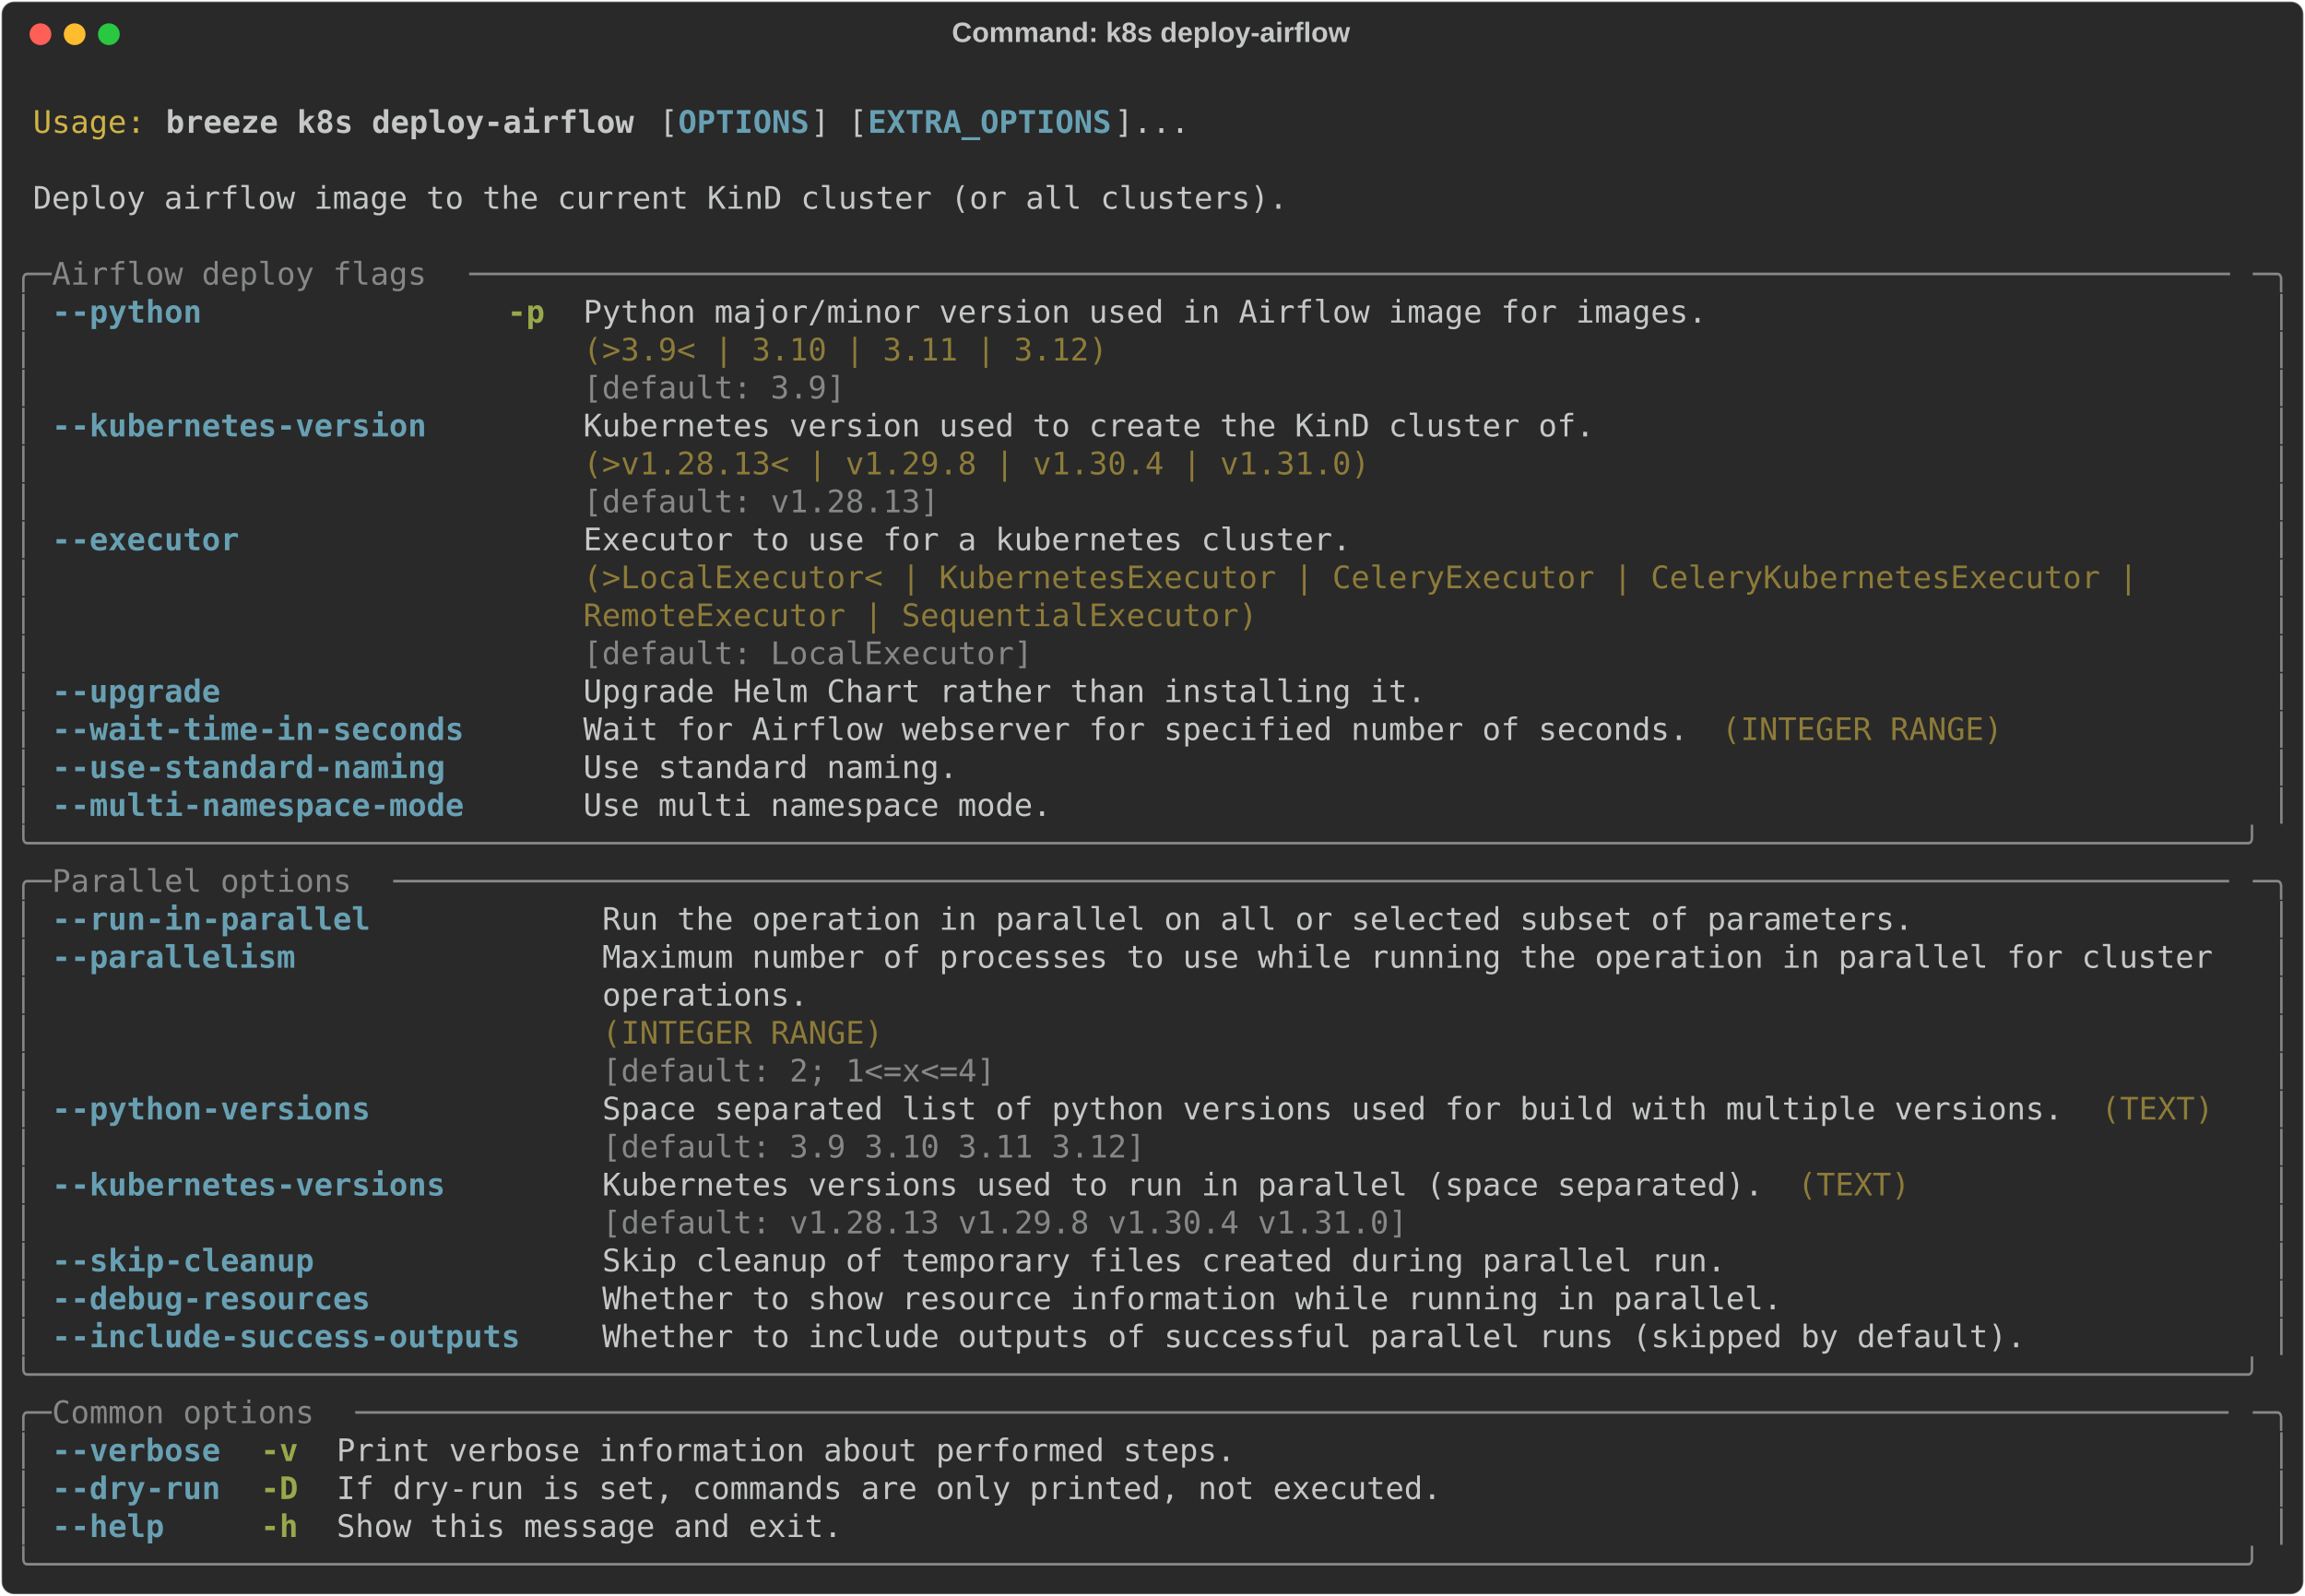
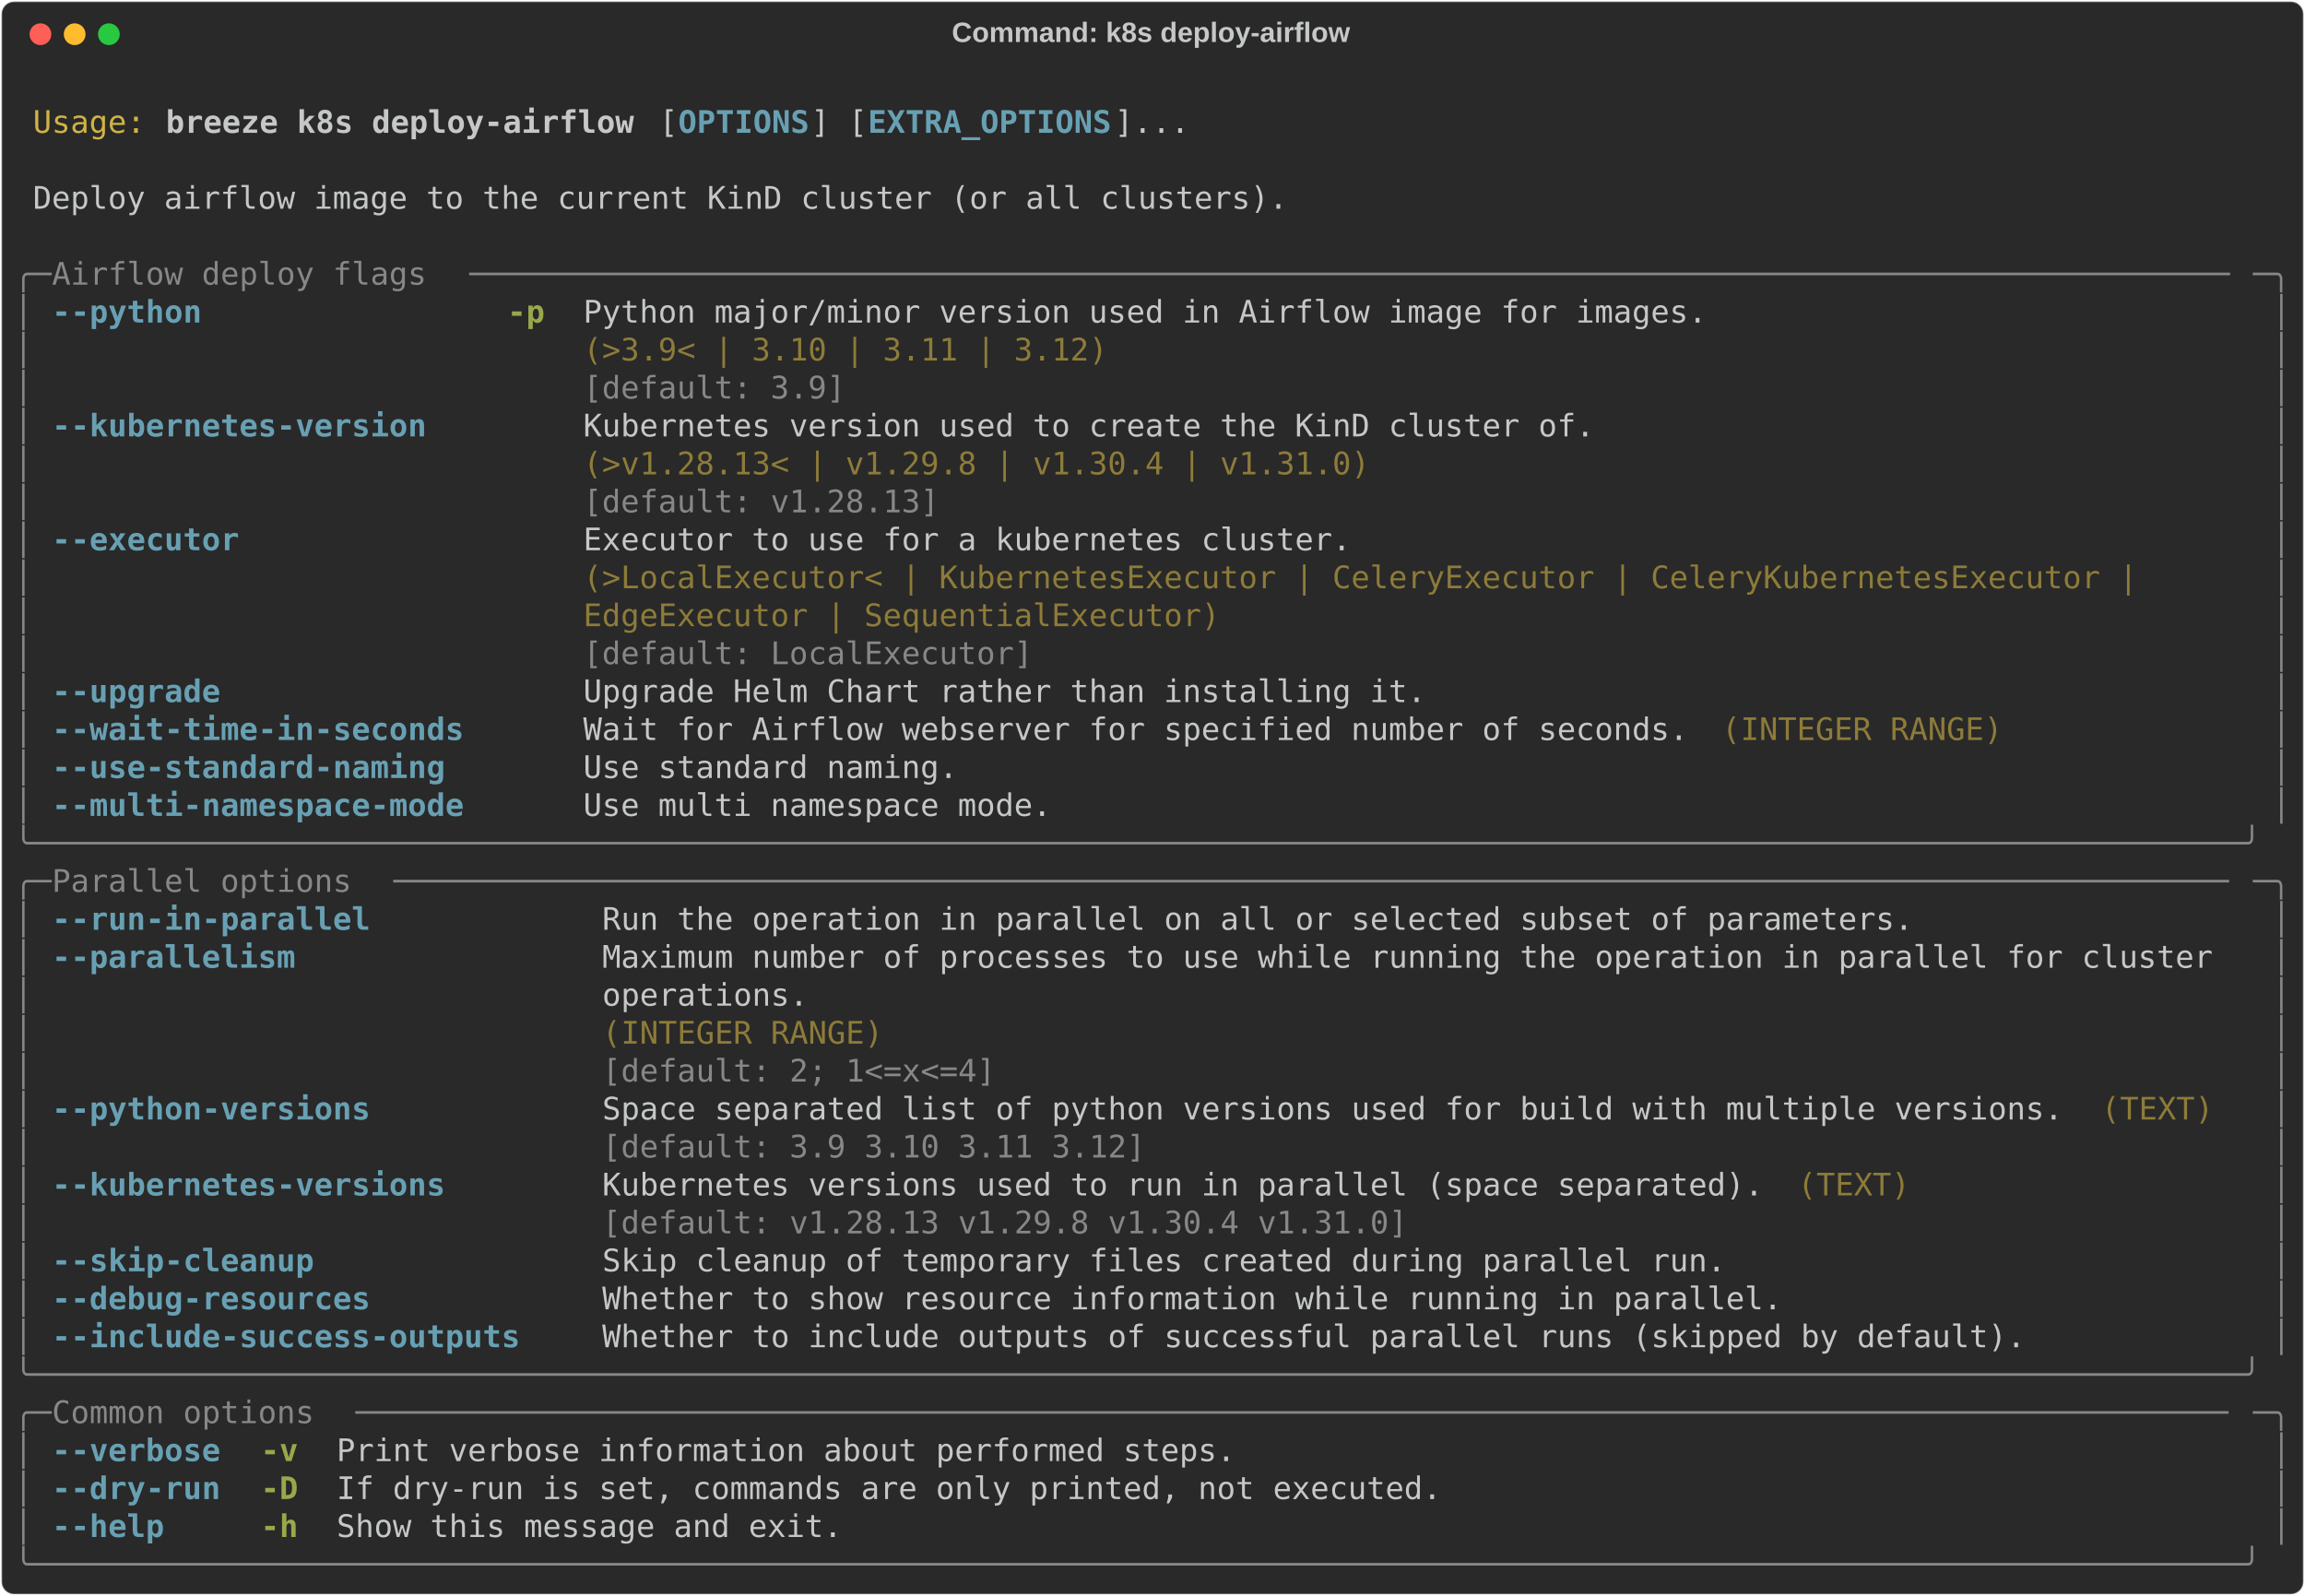
<svg xmlns="http://www.w3.org/2000/svg" class="rich-terminal" viewBox="0 0 1482 1026.0">
  <style>

    @font-face {
        font-family: "Fira Code";
        src: local("FiraCode-Regular"),
                url("https://cdnjs.cloudflare.com/ajax/libs/firacode/6.2.0/woff2/FiraCode-Regular.woff2") format("woff2"),
                url("https://cdnjs.cloudflare.com/ajax/libs/firacode/6.2.0/woff/FiraCode-Regular.woff") format("woff");
        font-style: normal;
        font-weight: 400;
    }
    @font-face {
        font-family: "Fira Code";
        src: local("FiraCode-Bold"),
                url("https://cdnjs.cloudflare.com/ajax/libs/firacode/6.2.0/woff2/FiraCode-Bold.woff2") format("woff2"),
                url("https://cdnjs.cloudflare.com/ajax/libs/firacode/6.2.0/woff/FiraCode-Bold.woff") format("woff");
        font-style: bold;
        font-weight: 700;
    }

    .breeze-k8s-deploy-airflow-matrix {
        font-family: Fira Code, monospace;
        font-size: 20px;
        line-height: 24.4px;
        font-variant-east-asian: full-width;
    }

    .breeze-k8s-deploy-airflow-title {
        font-size: 18px;
        font-weight: bold;
        font-family: arial;
    }

    .breeze-k8s-deploy-airflow-r1 { fill: #c5c8c6 }
.breeze-k8s-deploy-airflow-r2 { fill: #d0b344 }
.breeze-k8s-deploy-airflow-r3 { fill: #c5c8c6;font-weight: bold }
.breeze-k8s-deploy-airflow-r4 { fill: #68a0b3;font-weight: bold }
.breeze-k8s-deploy-airflow-r5 { fill: #868887 }
.breeze-k8s-deploy-airflow-r6 { fill: #98a84b;font-weight: bold }
.breeze-k8s-deploy-airflow-r7 { fill: #8d7b39 }
    </style>
  <defs>
    <clipPath id="breeze-k8s-deploy-airflow-clip-terminal">
      <rect x="0" y="0" width="1463.0" height="975.0" />
    </clipPath>
    <clipPath id="breeze-k8s-deploy-airflow-line-0">
      <rect x="0" y="1.5" width="1464" height="24.65" />
    </clipPath>
    <clipPath id="breeze-k8s-deploy-airflow-line-1">
      <rect x="0" y="25.9" width="1464" height="24.65" />
    </clipPath>
    <clipPath id="breeze-k8s-deploy-airflow-line-2">
      <rect x="0" y="50.3" width="1464" height="24.65" />
    </clipPath>
    <clipPath id="breeze-k8s-deploy-airflow-line-3">
      <rect x="0" y="74.7" width="1464" height="24.65" />
    </clipPath>
    <clipPath id="breeze-k8s-deploy-airflow-line-4">
      <rect x="0" y="99.1" width="1464" height="24.65" />
    </clipPath>
    <clipPath id="breeze-k8s-deploy-airflow-line-5">
      <rect x="0" y="123.5" width="1464" height="24.65" />
    </clipPath>
    <clipPath id="breeze-k8s-deploy-airflow-line-6">
      <rect x="0" y="147.9" width="1464" height="24.65" />
    </clipPath>
    <clipPath id="breeze-k8s-deploy-airflow-line-7">
      <rect x="0" y="172.3" width="1464" height="24.65" />
    </clipPath>
    <clipPath id="breeze-k8s-deploy-airflow-line-8">
      <rect x="0" y="196.7" width="1464" height="24.65" />
    </clipPath>
    <clipPath id="breeze-k8s-deploy-airflow-line-9">
      <rect x="0" y="221.1" width="1464" height="24.65" />
    </clipPath>
    <clipPath id="breeze-k8s-deploy-airflow-line-10">
      <rect x="0" y="245.5" width="1464" height="24.65" />
    </clipPath>
    <clipPath id="breeze-k8s-deploy-airflow-line-11">
      <rect x="0" y="269.9" width="1464" height="24.65" />
    </clipPath>
    <clipPath id="breeze-k8s-deploy-airflow-line-12">
      <rect x="0" y="294.3" width="1464" height="24.65" />
    </clipPath>
    <clipPath id="breeze-k8s-deploy-airflow-line-13">
      <rect x="0" y="318.7" width="1464" height="24.65" />
    </clipPath>
    <clipPath id="breeze-k8s-deploy-airflow-line-14">
      <rect x="0" y="343.1" width="1464" height="24.65" />
    </clipPath>
    <clipPath id="breeze-k8s-deploy-airflow-line-15">
      <rect x="0" y="367.5" width="1464" height="24.65" />
    </clipPath>
    <clipPath id="breeze-k8s-deploy-airflow-line-16">
      <rect x="0" y="391.9" width="1464" height="24.65" />
    </clipPath>
    <clipPath id="breeze-k8s-deploy-airflow-line-17">
      <rect x="0" y="416.3" width="1464" height="24.65" />
    </clipPath>
    <clipPath id="breeze-k8s-deploy-airflow-line-18">
      <rect x="0" y="440.7" width="1464" height="24.65" />
    </clipPath>
    <clipPath id="breeze-k8s-deploy-airflow-line-19">
      <rect x="0" y="465.1" width="1464" height="24.65" />
    </clipPath>
    <clipPath id="breeze-k8s-deploy-airflow-line-20">
      <rect x="0" y="489.5" width="1464" height="24.65" />
    </clipPath>
    <clipPath id="breeze-k8s-deploy-airflow-line-21">
      <rect x="0" y="513.9" width="1464" height="24.65" />
    </clipPath>
    <clipPath id="breeze-k8s-deploy-airflow-line-22">
      <rect x="0" y="538.3" width="1464" height="24.65" />
    </clipPath>
    <clipPath id="breeze-k8s-deploy-airflow-line-23">
      <rect x="0" y="562.7" width="1464" height="24.65" />
    </clipPath>
    <clipPath id="breeze-k8s-deploy-airflow-line-24">
      <rect x="0" y="587.1" width="1464" height="24.65" />
    </clipPath>
    <clipPath id="breeze-k8s-deploy-airflow-line-25">
      <rect x="0" y="611.5" width="1464" height="24.65" />
    </clipPath>
    <clipPath id="breeze-k8s-deploy-airflow-line-26">
      <rect x="0" y="635.9" width="1464" height="24.65" />
    </clipPath>
    <clipPath id="breeze-k8s-deploy-airflow-line-27">
      <rect x="0" y="660.3" width="1464" height="24.65" />
    </clipPath>
    <clipPath id="breeze-k8s-deploy-airflow-line-28">
      <rect x="0" y="684.7" width="1464" height="24.65" />
    </clipPath>
    <clipPath id="breeze-k8s-deploy-airflow-line-29">
      <rect x="0" y="709.1" width="1464" height="24.65" />
    </clipPath>
    <clipPath id="breeze-k8s-deploy-airflow-line-30">
      <rect x="0" y="733.5" width="1464" height="24.65" />
    </clipPath>
    <clipPath id="breeze-k8s-deploy-airflow-line-31">
      <rect x="0" y="757.9" width="1464" height="24.65" />
    </clipPath>
    <clipPath id="breeze-k8s-deploy-airflow-line-32">
      <rect x="0" y="782.3" width="1464" height="24.65" />
    </clipPath>
    <clipPath id="breeze-k8s-deploy-airflow-line-33">
      <rect x="0" y="806.7" width="1464" height="24.65" />
    </clipPath>
    <clipPath id="breeze-k8s-deploy-airflow-line-34">
      <rect x="0" y="831.1" width="1464" height="24.65" />
    </clipPath>
    <clipPath id="breeze-k8s-deploy-airflow-line-35">
      <rect x="0" y="855.5" width="1464" height="24.65" />
    </clipPath>
    <clipPath id="breeze-k8s-deploy-airflow-line-36">
      <rect x="0" y="879.9" width="1464" height="24.65" />
    </clipPath>
    <clipPath id="breeze-k8s-deploy-airflow-line-37">
      <rect x="0" y="904.3" width="1464" height="24.65" />
    </clipPath>
    <clipPath id="breeze-k8s-deploy-airflow-line-38">
      <rect x="0" y="928.7" width="1464" height="24.65" />
    </clipPath>
  </defs>
  <rect fill="#292929" stroke="rgba(255,255,255,0.35)" stroke-width="1" x="1" y="1" width="1480" height="1024" rx="8" />
  <text class="breeze-k8s-deploy-airflow-title" fill="#c5c8c6" text-anchor="middle" x="740" y="27">Command: k8s deploy-airflow</text>
  <g transform="translate(26,22)">
    <circle cx="0" cy="0" r="7" fill="#ff5f57" />
    <circle cx="22" cy="0" r="7" fill="#febc2e" />
    <circle cx="44" cy="0" r="7" fill="#28c840" />
  </g>
  <g transform="translate(9, 41)" clip-path="url(#breeze-k8s-deploy-airflow-clip-terminal)">
    <g class="breeze-k8s-deploy-airflow-matrix">
      <text class="breeze-k8s-deploy-airflow-r1" x="1464" y="20" textLength="12.2" clip-path="url(#breeze-k8s-deploy-airflow-line-0)">
</text>
      <text class="breeze-k8s-deploy-airflow-r2" x="12.2" y="44.4" textLength="73.2" clip-path="url(#breeze-k8s-deploy-airflow-line-1)">Usage:</text>
      <text class="breeze-k8s-deploy-airflow-r3" x="97.6" y="44.4" textLength="305" clip-path="url(#breeze-k8s-deploy-airflow-line-1)">breeze k8s deploy-airflow</text>
      <text class="breeze-k8s-deploy-airflow-r1" x="414.8" y="44.4" textLength="12.2" clip-path="url(#breeze-k8s-deploy-airflow-line-1)">[</text>
      <text class="breeze-k8s-deploy-airflow-r4" x="427" y="44.4" textLength="85.4" clip-path="url(#breeze-k8s-deploy-airflow-line-1)">OPTIONS</text>
      <text class="breeze-k8s-deploy-airflow-r1" x="512.4" y="44.4" textLength="36.6" clip-path="url(#breeze-k8s-deploy-airflow-line-1)">] [</text>
      <text class="breeze-k8s-deploy-airflow-r4" x="549" y="44.4" textLength="158.6" clip-path="url(#breeze-k8s-deploy-airflow-line-1)">EXTRA_OPTIONS</text>
      <text class="breeze-k8s-deploy-airflow-r1" x="707.6" y="44.4" textLength="48.8" clip-path="url(#breeze-k8s-deploy-airflow-line-1)">]...</text>
      <text class="breeze-k8s-deploy-airflow-r1" x="1464" y="44.4" textLength="12.2" clip-path="url(#breeze-k8s-deploy-airflow-line-1)">
</text>
      <text class="breeze-k8s-deploy-airflow-r1" x="1464" y="68.8" textLength="12.2" clip-path="url(#breeze-k8s-deploy-airflow-line-2)">
</text>
      <text class="breeze-k8s-deploy-airflow-r1" x="12.2" y="93.2" textLength="817.4" clip-path="url(#breeze-k8s-deploy-airflow-line-3)">Deploy airflow image to the current KinD cluster (or all clusters).</text>
      <text class="breeze-k8s-deploy-airflow-r1" x="1464" y="93.2" textLength="12.2" clip-path="url(#breeze-k8s-deploy-airflow-line-3)">
</text>
      <text class="breeze-k8s-deploy-airflow-r1" x="1464" y="117.6" textLength="12.2" clip-path="url(#breeze-k8s-deploy-airflow-line-4)">
</text>
      <text class="breeze-k8s-deploy-airflow-r5" x="0" y="142" textLength="24.4" clip-path="url(#breeze-k8s-deploy-airflow-line-5)">╭─</text>
      <text class="breeze-k8s-deploy-airflow-r5" x="24.4" y="142" textLength="268.4" clip-path="url(#breeze-k8s-deploy-airflow-line-5)"> Airflow deploy flags </text>
      <text class="breeze-k8s-deploy-airflow-r5" x="292.8" y="142" textLength="1146.8" clip-path="url(#breeze-k8s-deploy-airflow-line-5)">──────────────────────────────────────────────────────────────────────────────────────────────</text>
      <text class="breeze-k8s-deploy-airflow-r5" x="1439.6" y="142" textLength="24.4" clip-path="url(#breeze-k8s-deploy-airflow-line-5)">─╮</text>
      <text class="breeze-k8s-deploy-airflow-r1" x="1464" y="142" textLength="12.2" clip-path="url(#breeze-k8s-deploy-airflow-line-5)">
</text>
      <text class="breeze-k8s-deploy-airflow-r5" x="0" y="166.4" textLength="12.2" clip-path="url(#breeze-k8s-deploy-airflow-line-6)">│</text>
      <text class="breeze-k8s-deploy-airflow-r4" x="24.4" y="166.4" textLength="97.6" clip-path="url(#breeze-k8s-deploy-airflow-line-6)">--python</text>
      <text class="breeze-k8s-deploy-airflow-r6" x="317.2" y="166.4" textLength="24.4" clip-path="url(#breeze-k8s-deploy-airflow-line-6)">-p</text>
      <text class="breeze-k8s-deploy-airflow-r1" x="366" y="166.4" textLength="732" clip-path="url(#breeze-k8s-deploy-airflow-line-6)">Python major/minor version used in Airflow image for images.</text>
      <text class="breeze-k8s-deploy-airflow-r5" x="1451.8" y="166.4" textLength="12.2" clip-path="url(#breeze-k8s-deploy-airflow-line-6)">│</text>
      <text class="breeze-k8s-deploy-airflow-r1" x="1464" y="166.4" textLength="12.2" clip-path="url(#breeze-k8s-deploy-airflow-line-6)">
</text>
      <text class="breeze-k8s-deploy-airflow-r5" x="0" y="190.8" textLength="12.2" clip-path="url(#breeze-k8s-deploy-airflow-line-7)">│</text>
      <text class="breeze-k8s-deploy-airflow-r7" x="366" y="190.8" textLength="732" clip-path="url(#breeze-k8s-deploy-airflow-line-7)">(&gt;3.9&lt; | 3.10 | 3.11 | 3.12)                                </text>
      <text class="breeze-k8s-deploy-airflow-r5" x="1451.8" y="190.8" textLength="12.2" clip-path="url(#breeze-k8s-deploy-airflow-line-7)">│</text>
      <text class="breeze-k8s-deploy-airflow-r1" x="1464" y="190.8" textLength="12.2" clip-path="url(#breeze-k8s-deploy-airflow-line-7)">
</text>
      <text class="breeze-k8s-deploy-airflow-r5" x="0" y="215.2" textLength="12.2" clip-path="url(#breeze-k8s-deploy-airflow-line-8)">│</text>
      <text class="breeze-k8s-deploy-airflow-r5" x="366" y="215.2" textLength="732" clip-path="url(#breeze-k8s-deploy-airflow-line-8)">[default: 3.9]                                              </text>
      <text class="breeze-k8s-deploy-airflow-r5" x="1451.8" y="215.2" textLength="12.2" clip-path="url(#breeze-k8s-deploy-airflow-line-8)">│</text>
      <text class="breeze-k8s-deploy-airflow-r1" x="1464" y="215.2" textLength="12.2" clip-path="url(#breeze-k8s-deploy-airflow-line-8)">
</text>
      <text class="breeze-k8s-deploy-airflow-r5" x="0" y="239.6" textLength="12.2" clip-path="url(#breeze-k8s-deploy-airflow-line-9)">│</text>
      <text class="breeze-k8s-deploy-airflow-r4" x="24.4" y="239.6" textLength="244" clip-path="url(#breeze-k8s-deploy-airflow-line-9)">--kubernetes-version</text>
      <text class="breeze-k8s-deploy-airflow-r1" x="366" y="239.6" textLength="658.8" clip-path="url(#breeze-k8s-deploy-airflow-line-9)">Kubernetes version used to create the KinD cluster of.</text>
      <text class="breeze-k8s-deploy-airflow-r5" x="1451.8" y="239.6" textLength="12.2" clip-path="url(#breeze-k8s-deploy-airflow-line-9)">│</text>
      <text class="breeze-k8s-deploy-airflow-r1" x="1464" y="239.6" textLength="12.2" clip-path="url(#breeze-k8s-deploy-airflow-line-9)">
</text>
      <text class="breeze-k8s-deploy-airflow-r5" x="0" y="264" textLength="12.2" clip-path="url(#breeze-k8s-deploy-airflow-line-10)">│</text>
      <text class="breeze-k8s-deploy-airflow-r7" x="366" y="264" textLength="658.8" clip-path="url(#breeze-k8s-deploy-airflow-line-10)">(&gt;v1.28.13&lt; | v1.29.8 | v1.30.4 | v1.31.0)            </text>
      <text class="breeze-k8s-deploy-airflow-r5" x="1451.8" y="264" textLength="12.2" clip-path="url(#breeze-k8s-deploy-airflow-line-10)">│</text>
      <text class="breeze-k8s-deploy-airflow-r1" x="1464" y="264" textLength="12.2" clip-path="url(#breeze-k8s-deploy-airflow-line-10)">
</text>
      <text class="breeze-k8s-deploy-airflow-r5" x="0" y="288.4" textLength="12.2" clip-path="url(#breeze-k8s-deploy-airflow-line-11)">│</text>
      <text class="breeze-k8s-deploy-airflow-r5" x="366" y="288.4" textLength="658.8" clip-path="url(#breeze-k8s-deploy-airflow-line-11)">[default: v1.28.13]                                   </text>
      <text class="breeze-k8s-deploy-airflow-r5" x="1451.8" y="288.4" textLength="12.2" clip-path="url(#breeze-k8s-deploy-airflow-line-11)">│</text>
      <text class="breeze-k8s-deploy-airflow-r1" x="1464" y="288.4" textLength="12.2" clip-path="url(#breeze-k8s-deploy-airflow-line-11)">
</text>
      <text class="breeze-k8s-deploy-airflow-r5" x="0" y="312.8" textLength="12.2" clip-path="url(#breeze-k8s-deploy-airflow-line-12)">│</text>
      <text class="breeze-k8s-deploy-airflow-r4" x="24.4" y="312.8" textLength="122" clip-path="url(#breeze-k8s-deploy-airflow-line-12)">--executor</text>
      <text class="breeze-k8s-deploy-airflow-r1" x="366" y="312.8" textLength="1073.6" clip-path="url(#breeze-k8s-deploy-airflow-line-12)">Executor to use for a kubernetes cluster.                                               </text>
      <text class="breeze-k8s-deploy-airflow-r5" x="1451.8" y="312.8" textLength="12.2" clip-path="url(#breeze-k8s-deploy-airflow-line-12)">│</text>
      <text class="breeze-k8s-deploy-airflow-r1" x="1464" y="312.8" textLength="12.2" clip-path="url(#breeze-k8s-deploy-airflow-line-12)">
</text>
      <text class="breeze-k8s-deploy-airflow-r5" x="0" y="337.2" textLength="12.2" clip-path="url(#breeze-k8s-deploy-airflow-line-13)">│</text>
      <text class="breeze-k8s-deploy-airflow-r7" x="366" y="337.2" textLength="1073.6" clip-path="url(#breeze-k8s-deploy-airflow-line-13)">(&gt;LocalExecutor&lt; | KubernetesExecutor | CeleryExecutor | CeleryKubernetesExecutor |     </text>
      <text class="breeze-k8s-deploy-airflow-r5" x="1451.8" y="337.2" textLength="12.2" clip-path="url(#breeze-k8s-deploy-airflow-line-13)">│</text>
      <text class="breeze-k8s-deploy-airflow-r1" x="1464" y="337.2" textLength="12.2" clip-path="url(#breeze-k8s-deploy-airflow-line-13)">
</text>
      <text class="breeze-k8s-deploy-airflow-r5" x="0" y="361.6" textLength="12.2" clip-path="url(#breeze-k8s-deploy-airflow-line-14)">│</text>
-       <text class="breeze-k8s-deploy-airflow-r7" x="366" y="361.6" textLength="1073.6" clip-path="url(#breeze-k8s-deploy-airflow-line-14)">RemoteExecutor | SequentialExecutor)                                                    </text>
+       <text class="breeze-k8s-deploy-airflow-r7" x="366" y="361.6" textLength="1073.6" clip-path="url(#breeze-k8s-deploy-airflow-line-14)">EdgeExecutor | SequentialExecutor)                                                      </text>
      <text class="breeze-k8s-deploy-airflow-r5" x="1451.8" y="361.6" textLength="12.2" clip-path="url(#breeze-k8s-deploy-airflow-line-14)">│</text>
      <text class="breeze-k8s-deploy-airflow-r1" x="1464" y="361.6" textLength="12.2" clip-path="url(#breeze-k8s-deploy-airflow-line-14)">
</text>
      <text class="breeze-k8s-deploy-airflow-r5" x="0" y="386" textLength="12.2" clip-path="url(#breeze-k8s-deploy-airflow-line-15)">│</text>
      <text class="breeze-k8s-deploy-airflow-r5" x="366" y="386" textLength="1073.6" clip-path="url(#breeze-k8s-deploy-airflow-line-15)">[default: LocalExecutor]                                                                </text>
      <text class="breeze-k8s-deploy-airflow-r5" x="1451.8" y="386" textLength="12.2" clip-path="url(#breeze-k8s-deploy-airflow-line-15)">│</text>
      <text class="breeze-k8s-deploy-airflow-r1" x="1464" y="386" textLength="12.2" clip-path="url(#breeze-k8s-deploy-airflow-line-15)">
</text>
      <text class="breeze-k8s-deploy-airflow-r5" x="0" y="410.4" textLength="12.2" clip-path="url(#breeze-k8s-deploy-airflow-line-16)">│</text>
      <text class="breeze-k8s-deploy-airflow-r4" x="24.4" y="410.4" textLength="109.8" clip-path="url(#breeze-k8s-deploy-airflow-line-16)">--upgrade</text>
      <text class="breeze-k8s-deploy-airflow-r1" x="366" y="410.4" textLength="549" clip-path="url(#breeze-k8s-deploy-airflow-line-16)">Upgrade Helm Chart rather than installing it.</text>
      <text class="breeze-k8s-deploy-airflow-r5" x="1451.8" y="410.4" textLength="12.2" clip-path="url(#breeze-k8s-deploy-airflow-line-16)">│</text>
      <text class="breeze-k8s-deploy-airflow-r1" x="1464" y="410.4" textLength="12.2" clip-path="url(#breeze-k8s-deploy-airflow-line-16)">
</text>
      <text class="breeze-k8s-deploy-airflow-r5" x="0" y="434.8" textLength="12.2" clip-path="url(#breeze-k8s-deploy-airflow-line-17)">│</text>
      <text class="breeze-k8s-deploy-airflow-r4" x="24.4" y="434.8" textLength="268.4" clip-path="url(#breeze-k8s-deploy-airflow-line-17)">--wait-time-in-seconds</text>
      <text class="breeze-k8s-deploy-airflow-r1" x="366" y="434.8" textLength="719.8" clip-path="url(#breeze-k8s-deploy-airflow-line-17)">Wait for Airflow webserver for specified number of seconds.</text>
      <text class="breeze-k8s-deploy-airflow-r7" x="1098" y="434.8" textLength="183" clip-path="url(#breeze-k8s-deploy-airflow-line-17)">(INTEGER RANGE)</text>
      <text class="breeze-k8s-deploy-airflow-r5" x="1451.8" y="434.8" textLength="12.2" clip-path="url(#breeze-k8s-deploy-airflow-line-17)">│</text>
      <text class="breeze-k8s-deploy-airflow-r1" x="1464" y="434.8" textLength="12.2" clip-path="url(#breeze-k8s-deploy-airflow-line-17)">
</text>
      <text class="breeze-k8s-deploy-airflow-r5" x="0" y="459.2" textLength="12.2" clip-path="url(#breeze-k8s-deploy-airflow-line-18)">│</text>
      <text class="breeze-k8s-deploy-airflow-r4" x="24.4" y="459.2" textLength="256.2" clip-path="url(#breeze-k8s-deploy-airflow-line-18)">--use-standard-naming</text>
      <text class="breeze-k8s-deploy-airflow-r1" x="366" y="459.2" textLength="244" clip-path="url(#breeze-k8s-deploy-airflow-line-18)">Use standard naming.</text>
      <text class="breeze-k8s-deploy-airflow-r5" x="1451.8" y="459.2" textLength="12.2" clip-path="url(#breeze-k8s-deploy-airflow-line-18)">│</text>
      <text class="breeze-k8s-deploy-airflow-r1" x="1464" y="459.2" textLength="12.2" clip-path="url(#breeze-k8s-deploy-airflow-line-18)">
</text>
      <text class="breeze-k8s-deploy-airflow-r5" x="0" y="483.6" textLength="12.2" clip-path="url(#breeze-k8s-deploy-airflow-line-19)">│</text>
      <text class="breeze-k8s-deploy-airflow-r4" x="24.4" y="483.6" textLength="268.4" clip-path="url(#breeze-k8s-deploy-airflow-line-19)">--multi-namespace-mode</text>
      <text class="breeze-k8s-deploy-airflow-r1" x="366" y="483.6" textLength="305" clip-path="url(#breeze-k8s-deploy-airflow-line-19)">Use multi namespace mode.</text>
      <text class="breeze-k8s-deploy-airflow-r5" x="1451.8" y="483.6" textLength="12.2" clip-path="url(#breeze-k8s-deploy-airflow-line-19)">│</text>
      <text class="breeze-k8s-deploy-airflow-r1" x="1464" y="483.6" textLength="12.2" clip-path="url(#breeze-k8s-deploy-airflow-line-19)">
</text>
      <text class="breeze-k8s-deploy-airflow-r5" x="0" y="508" textLength="1464" clip-path="url(#breeze-k8s-deploy-airflow-line-20)">╰──────────────────────────────────────────────────────────────────────────────────────────────────────────────────────╯</text>
      <text class="breeze-k8s-deploy-airflow-r1" x="1464" y="508" textLength="12.2" clip-path="url(#breeze-k8s-deploy-airflow-line-20)">
</text>
      <text class="breeze-k8s-deploy-airflow-r5" x="0" y="532.4" textLength="24.4" clip-path="url(#breeze-k8s-deploy-airflow-line-21)">╭─</text>
      <text class="breeze-k8s-deploy-airflow-r5" x="24.4" y="532.4" textLength="219.6" clip-path="url(#breeze-k8s-deploy-airflow-line-21)"> Parallel options </text>
      <text class="breeze-k8s-deploy-airflow-r5" x="244" y="532.4" textLength="1195.6" clip-path="url(#breeze-k8s-deploy-airflow-line-21)">──────────────────────────────────────────────────────────────────────────────────────────────────</text>
      <text class="breeze-k8s-deploy-airflow-r5" x="1439.6" y="532.4" textLength="24.4" clip-path="url(#breeze-k8s-deploy-airflow-line-21)">─╮</text>
      <text class="breeze-k8s-deploy-airflow-r1" x="1464" y="532.4" textLength="12.2" clip-path="url(#breeze-k8s-deploy-airflow-line-21)">
</text>
      <text class="breeze-k8s-deploy-airflow-r5" x="0" y="556.8" textLength="12.2" clip-path="url(#breeze-k8s-deploy-airflow-line-22)">│</text>
      <text class="breeze-k8s-deploy-airflow-r4" x="24.4" y="556.8" textLength="207.4" clip-path="url(#breeze-k8s-deploy-airflow-line-22)">--run-in-parallel</text>
      <text class="breeze-k8s-deploy-airflow-r1" x="378.2" y="556.8" textLength="854" clip-path="url(#breeze-k8s-deploy-airflow-line-22)">Run the operation in parallel on all or selected subset of parameters.</text>
      <text class="breeze-k8s-deploy-airflow-r5" x="1451.8" y="556.8" textLength="12.2" clip-path="url(#breeze-k8s-deploy-airflow-line-22)">│</text>
      <text class="breeze-k8s-deploy-airflow-r1" x="1464" y="556.8" textLength="12.2" clip-path="url(#breeze-k8s-deploy-airflow-line-22)">
</text>
      <text class="breeze-k8s-deploy-airflow-r5" x="0" y="581.2" textLength="12.2" clip-path="url(#breeze-k8s-deploy-airflow-line-23)">│</text>
      <text class="breeze-k8s-deploy-airflow-r4" x="24.4" y="581.2" textLength="158.6" clip-path="url(#breeze-k8s-deploy-airflow-line-23)">--parallelism</text>
      <text class="breeze-k8s-deploy-airflow-r1" x="378.2" y="581.2" textLength="1061.4" clip-path="url(#breeze-k8s-deploy-airflow-line-23)">Maximum number of processes to use while running the operation in parallel for cluster </text>
      <text class="breeze-k8s-deploy-airflow-r5" x="1451.8" y="581.2" textLength="12.2" clip-path="url(#breeze-k8s-deploy-airflow-line-23)">│</text>
      <text class="breeze-k8s-deploy-airflow-r1" x="1464" y="581.2" textLength="12.2" clip-path="url(#breeze-k8s-deploy-airflow-line-23)">
</text>
      <text class="breeze-k8s-deploy-airflow-r5" x="0" y="605.6" textLength="12.2" clip-path="url(#breeze-k8s-deploy-airflow-line-24)">│</text>
      <text class="breeze-k8s-deploy-airflow-r1" x="378.2" y="605.6" textLength="1061.4" clip-path="url(#breeze-k8s-deploy-airflow-line-24)">operations.                                                                            </text>
      <text class="breeze-k8s-deploy-airflow-r5" x="1451.8" y="605.6" textLength="12.2" clip-path="url(#breeze-k8s-deploy-airflow-line-24)">│</text>
      <text class="breeze-k8s-deploy-airflow-r1" x="1464" y="605.6" textLength="12.2" clip-path="url(#breeze-k8s-deploy-airflow-line-24)">
</text>
      <text class="breeze-k8s-deploy-airflow-r5" x="0" y="630" textLength="12.2" clip-path="url(#breeze-k8s-deploy-airflow-line-25)">│</text>
      <text class="breeze-k8s-deploy-airflow-r7" x="378.2" y="630" textLength="1061.4" clip-path="url(#breeze-k8s-deploy-airflow-line-25)">(INTEGER RANGE)                                                                        </text>
      <text class="breeze-k8s-deploy-airflow-r5" x="1451.8" y="630" textLength="12.2" clip-path="url(#breeze-k8s-deploy-airflow-line-25)">│</text>
      <text class="breeze-k8s-deploy-airflow-r1" x="1464" y="630" textLength="12.2" clip-path="url(#breeze-k8s-deploy-airflow-line-25)">
</text>
      <text class="breeze-k8s-deploy-airflow-r5" x="0" y="654.4" textLength="12.2" clip-path="url(#breeze-k8s-deploy-airflow-line-26)">│</text>
      <text class="breeze-k8s-deploy-airflow-r5" x="378.2" y="654.4" textLength="1061.4" clip-path="url(#breeze-k8s-deploy-airflow-line-26)">[default: 2; 1&lt;=x&lt;=4]                                                                  </text>
      <text class="breeze-k8s-deploy-airflow-r5" x="1451.8" y="654.4" textLength="12.2" clip-path="url(#breeze-k8s-deploy-airflow-line-26)">│</text>
      <text class="breeze-k8s-deploy-airflow-r1" x="1464" y="654.4" textLength="12.2" clip-path="url(#breeze-k8s-deploy-airflow-line-26)">
</text>
      <text class="breeze-k8s-deploy-airflow-r5" x="0" y="678.8" textLength="12.2" clip-path="url(#breeze-k8s-deploy-airflow-line-27)">│</text>
      <text class="breeze-k8s-deploy-airflow-r4" x="24.4" y="678.8" textLength="207.4" clip-path="url(#breeze-k8s-deploy-airflow-line-27)">--python-versions</text>
      <text class="breeze-k8s-deploy-airflow-r1" x="378.2" y="678.8" textLength="951.6" clip-path="url(#breeze-k8s-deploy-airflow-line-27)">Space separated list of python versions used for build with multiple versions.</text>
      <text class="breeze-k8s-deploy-airflow-r7" x="1342" y="678.8" textLength="73.2" clip-path="url(#breeze-k8s-deploy-airflow-line-27)">(TEXT)</text>
      <text class="breeze-k8s-deploy-airflow-r5" x="1451.8" y="678.8" textLength="12.2" clip-path="url(#breeze-k8s-deploy-airflow-line-27)">│</text>
      <text class="breeze-k8s-deploy-airflow-r1" x="1464" y="678.8" textLength="12.2" clip-path="url(#breeze-k8s-deploy-airflow-line-27)">
</text>
      <text class="breeze-k8s-deploy-airflow-r5" x="0" y="703.2" textLength="12.2" clip-path="url(#breeze-k8s-deploy-airflow-line-28)">│</text>
      <text class="breeze-k8s-deploy-airflow-r5" x="378.2" y="703.2" textLength="951.6" clip-path="url(#breeze-k8s-deploy-airflow-line-28)">[default: 3.9 3.10 3.11 3.12]                                                 </text>
      <text class="breeze-k8s-deploy-airflow-r5" x="1451.8" y="703.2" textLength="12.2" clip-path="url(#breeze-k8s-deploy-airflow-line-28)">│</text>
      <text class="breeze-k8s-deploy-airflow-r1" x="1464" y="703.2" textLength="12.2" clip-path="url(#breeze-k8s-deploy-airflow-line-28)">
</text>
      <text class="breeze-k8s-deploy-airflow-r5" x="0" y="727.6" textLength="12.2" clip-path="url(#breeze-k8s-deploy-airflow-line-29)">│</text>
      <text class="breeze-k8s-deploy-airflow-r4" x="24.4" y="727.6" textLength="256.2" clip-path="url(#breeze-k8s-deploy-airflow-line-29)">--kubernetes-versions</text>
      <text class="breeze-k8s-deploy-airflow-r1" x="378.2" y="727.6" textLength="756.4" clip-path="url(#breeze-k8s-deploy-airflow-line-29)">Kubernetes versions used to run in parallel (space separated).</text>
      <text class="breeze-k8s-deploy-airflow-r7" x="1146.8" y="727.6" textLength="73.2" clip-path="url(#breeze-k8s-deploy-airflow-line-29)">(TEXT)</text>
      <text class="breeze-k8s-deploy-airflow-r5" x="1451.8" y="727.6" textLength="12.2" clip-path="url(#breeze-k8s-deploy-airflow-line-29)">│</text>
      <text class="breeze-k8s-deploy-airflow-r1" x="1464" y="727.6" textLength="12.2" clip-path="url(#breeze-k8s-deploy-airflow-line-29)">
</text>
      <text class="breeze-k8s-deploy-airflow-r5" x="0" y="752" textLength="12.2" clip-path="url(#breeze-k8s-deploy-airflow-line-30)">│</text>
      <text class="breeze-k8s-deploy-airflow-r5" x="378.2" y="752" textLength="756.4" clip-path="url(#breeze-k8s-deploy-airflow-line-30)">[default: v1.28.13 v1.29.8 v1.30.4 v1.31.0]                   </text>
      <text class="breeze-k8s-deploy-airflow-r5" x="1451.8" y="752" textLength="12.2" clip-path="url(#breeze-k8s-deploy-airflow-line-30)">│</text>
      <text class="breeze-k8s-deploy-airflow-r1" x="1464" y="752" textLength="12.2" clip-path="url(#breeze-k8s-deploy-airflow-line-30)">
</text>
      <text class="breeze-k8s-deploy-airflow-r5" x="0" y="776.4" textLength="12.2" clip-path="url(#breeze-k8s-deploy-airflow-line-31)">│</text>
      <text class="breeze-k8s-deploy-airflow-r4" x="24.4" y="776.4" textLength="170.8" clip-path="url(#breeze-k8s-deploy-airflow-line-31)">--skip-cleanup</text>
      <text class="breeze-k8s-deploy-airflow-r1" x="378.2" y="776.4" textLength="732" clip-path="url(#breeze-k8s-deploy-airflow-line-31)">Skip cleanup of temporary files created during parallel run.</text>
      <text class="breeze-k8s-deploy-airflow-r5" x="1451.8" y="776.4" textLength="12.2" clip-path="url(#breeze-k8s-deploy-airflow-line-31)">│</text>
      <text class="breeze-k8s-deploy-airflow-r1" x="1464" y="776.4" textLength="12.2" clip-path="url(#breeze-k8s-deploy-airflow-line-31)">
</text>
      <text class="breeze-k8s-deploy-airflow-r5" x="0" y="800.8" textLength="12.2" clip-path="url(#breeze-k8s-deploy-airflow-line-32)">│</text>
      <text class="breeze-k8s-deploy-airflow-r4" x="24.4" y="800.8" textLength="207.4" clip-path="url(#breeze-k8s-deploy-airflow-line-32)">--debug-resources</text>
      <text class="breeze-k8s-deploy-airflow-r1" x="378.2" y="800.8" textLength="768.6" clip-path="url(#breeze-k8s-deploy-airflow-line-32)">Whether to show resource information while running in parallel.</text>
      <text class="breeze-k8s-deploy-airflow-r5" x="1451.8" y="800.8" textLength="12.2" clip-path="url(#breeze-k8s-deploy-airflow-line-32)">│</text>
      <text class="breeze-k8s-deploy-airflow-r1" x="1464" y="800.8" textLength="12.2" clip-path="url(#breeze-k8s-deploy-airflow-line-32)">
</text>
      <text class="breeze-k8s-deploy-airflow-r5" x="0" y="825.2" textLength="12.2" clip-path="url(#breeze-k8s-deploy-airflow-line-33)">│</text>
      <text class="breeze-k8s-deploy-airflow-r4" x="24.4" y="825.2" textLength="305" clip-path="url(#breeze-k8s-deploy-airflow-line-33)">--include-success-outputs</text>
      <text class="breeze-k8s-deploy-airflow-r1" x="378.2" y="825.2" textLength="927.2" clip-path="url(#breeze-k8s-deploy-airflow-line-33)">Whether to include outputs of successful parallel runs (skipped by default).</text>
      <text class="breeze-k8s-deploy-airflow-r5" x="1451.8" y="825.2" textLength="12.2" clip-path="url(#breeze-k8s-deploy-airflow-line-33)">│</text>
      <text class="breeze-k8s-deploy-airflow-r1" x="1464" y="825.2" textLength="12.2" clip-path="url(#breeze-k8s-deploy-airflow-line-33)">
</text>
      <text class="breeze-k8s-deploy-airflow-r5" x="0" y="849.6" textLength="1464" clip-path="url(#breeze-k8s-deploy-airflow-line-34)">╰──────────────────────────────────────────────────────────────────────────────────────────────────────────────────────╯</text>
      <text class="breeze-k8s-deploy-airflow-r1" x="1464" y="849.6" textLength="12.2" clip-path="url(#breeze-k8s-deploy-airflow-line-34)">
</text>
      <text class="breeze-k8s-deploy-airflow-r5" x="0" y="874" textLength="24.4" clip-path="url(#breeze-k8s-deploy-airflow-line-35)">╭─</text>
      <text class="breeze-k8s-deploy-airflow-r5" x="24.4" y="874" textLength="195.2" clip-path="url(#breeze-k8s-deploy-airflow-line-35)"> Common options </text>
      <text class="breeze-k8s-deploy-airflow-r5" x="219.6" y="874" textLength="1220" clip-path="url(#breeze-k8s-deploy-airflow-line-35)">────────────────────────────────────────────────────────────────────────────────────────────────────</text>
      <text class="breeze-k8s-deploy-airflow-r5" x="1439.6" y="874" textLength="24.4" clip-path="url(#breeze-k8s-deploy-airflow-line-35)">─╮</text>
      <text class="breeze-k8s-deploy-airflow-r1" x="1464" y="874" textLength="12.2" clip-path="url(#breeze-k8s-deploy-airflow-line-35)">
</text>
      <text class="breeze-k8s-deploy-airflow-r5" x="0" y="898.4" textLength="12.2" clip-path="url(#breeze-k8s-deploy-airflow-line-36)">│</text>
      <text class="breeze-k8s-deploy-airflow-r4" x="24.4" y="898.4" textLength="109.8" clip-path="url(#breeze-k8s-deploy-airflow-line-36)">--verbose</text>
      <text class="breeze-k8s-deploy-airflow-r6" x="158.6" y="898.4" textLength="24.4" clip-path="url(#breeze-k8s-deploy-airflow-line-36)">-v</text>
      <text class="breeze-k8s-deploy-airflow-r1" x="207.4" y="898.4" textLength="585.6" clip-path="url(#breeze-k8s-deploy-airflow-line-36)">Print verbose information about performed steps.</text>
      <text class="breeze-k8s-deploy-airflow-r5" x="1451.8" y="898.4" textLength="12.2" clip-path="url(#breeze-k8s-deploy-airflow-line-36)">│</text>
      <text class="breeze-k8s-deploy-airflow-r1" x="1464" y="898.4" textLength="12.2" clip-path="url(#breeze-k8s-deploy-airflow-line-36)">
</text>
      <text class="breeze-k8s-deploy-airflow-r5" x="0" y="922.8" textLength="12.2" clip-path="url(#breeze-k8s-deploy-airflow-line-37)">│</text>
      <text class="breeze-k8s-deploy-airflow-r4" x="24.4" y="922.8" textLength="109.8" clip-path="url(#breeze-k8s-deploy-airflow-line-37)">--dry-run</text>
      <text class="breeze-k8s-deploy-airflow-r6" x="158.6" y="922.8" textLength="24.4" clip-path="url(#breeze-k8s-deploy-airflow-line-37)">-D</text>
      <text class="breeze-k8s-deploy-airflow-r1" x="207.4" y="922.8" textLength="719.8" clip-path="url(#breeze-k8s-deploy-airflow-line-37)">If dry-run is set, commands are only printed, not executed.</text>
      <text class="breeze-k8s-deploy-airflow-r5" x="1451.8" y="922.8" textLength="12.2" clip-path="url(#breeze-k8s-deploy-airflow-line-37)">│</text>
      <text class="breeze-k8s-deploy-airflow-r1" x="1464" y="922.8" textLength="12.2" clip-path="url(#breeze-k8s-deploy-airflow-line-37)">
</text>
      <text class="breeze-k8s-deploy-airflow-r5" x="0" y="947.2" textLength="12.2" clip-path="url(#breeze-k8s-deploy-airflow-line-38)">│</text>
      <text class="breeze-k8s-deploy-airflow-r4" x="24.4" y="947.2" textLength="73.2" clip-path="url(#breeze-k8s-deploy-airflow-line-38)">--help</text>
      <text class="breeze-k8s-deploy-airflow-r6" x="158.6" y="947.2" textLength="24.4" clip-path="url(#breeze-k8s-deploy-airflow-line-38)">-h</text>
      <text class="breeze-k8s-deploy-airflow-r1" x="207.4" y="947.2" textLength="329.4" clip-path="url(#breeze-k8s-deploy-airflow-line-38)">Show this message and exit.</text>
      <text class="breeze-k8s-deploy-airflow-r5" x="1451.8" y="947.2" textLength="12.2" clip-path="url(#breeze-k8s-deploy-airflow-line-38)">│</text>
      <text class="breeze-k8s-deploy-airflow-r1" x="1464" y="947.2" textLength="12.2" clip-path="url(#breeze-k8s-deploy-airflow-line-38)">
</text>
      <text class="breeze-k8s-deploy-airflow-r5" x="0" y="971.6" textLength="1464" clip-path="url(#breeze-k8s-deploy-airflow-line-39)">╰──────────────────────────────────────────────────────────────────────────────────────────────────────────────────────╯</text>
      <text class="breeze-k8s-deploy-airflow-r1" x="1464" y="971.6" textLength="12.2" clip-path="url(#breeze-k8s-deploy-airflow-line-39)">
</text>
    </g>
  </g>
</svg>
